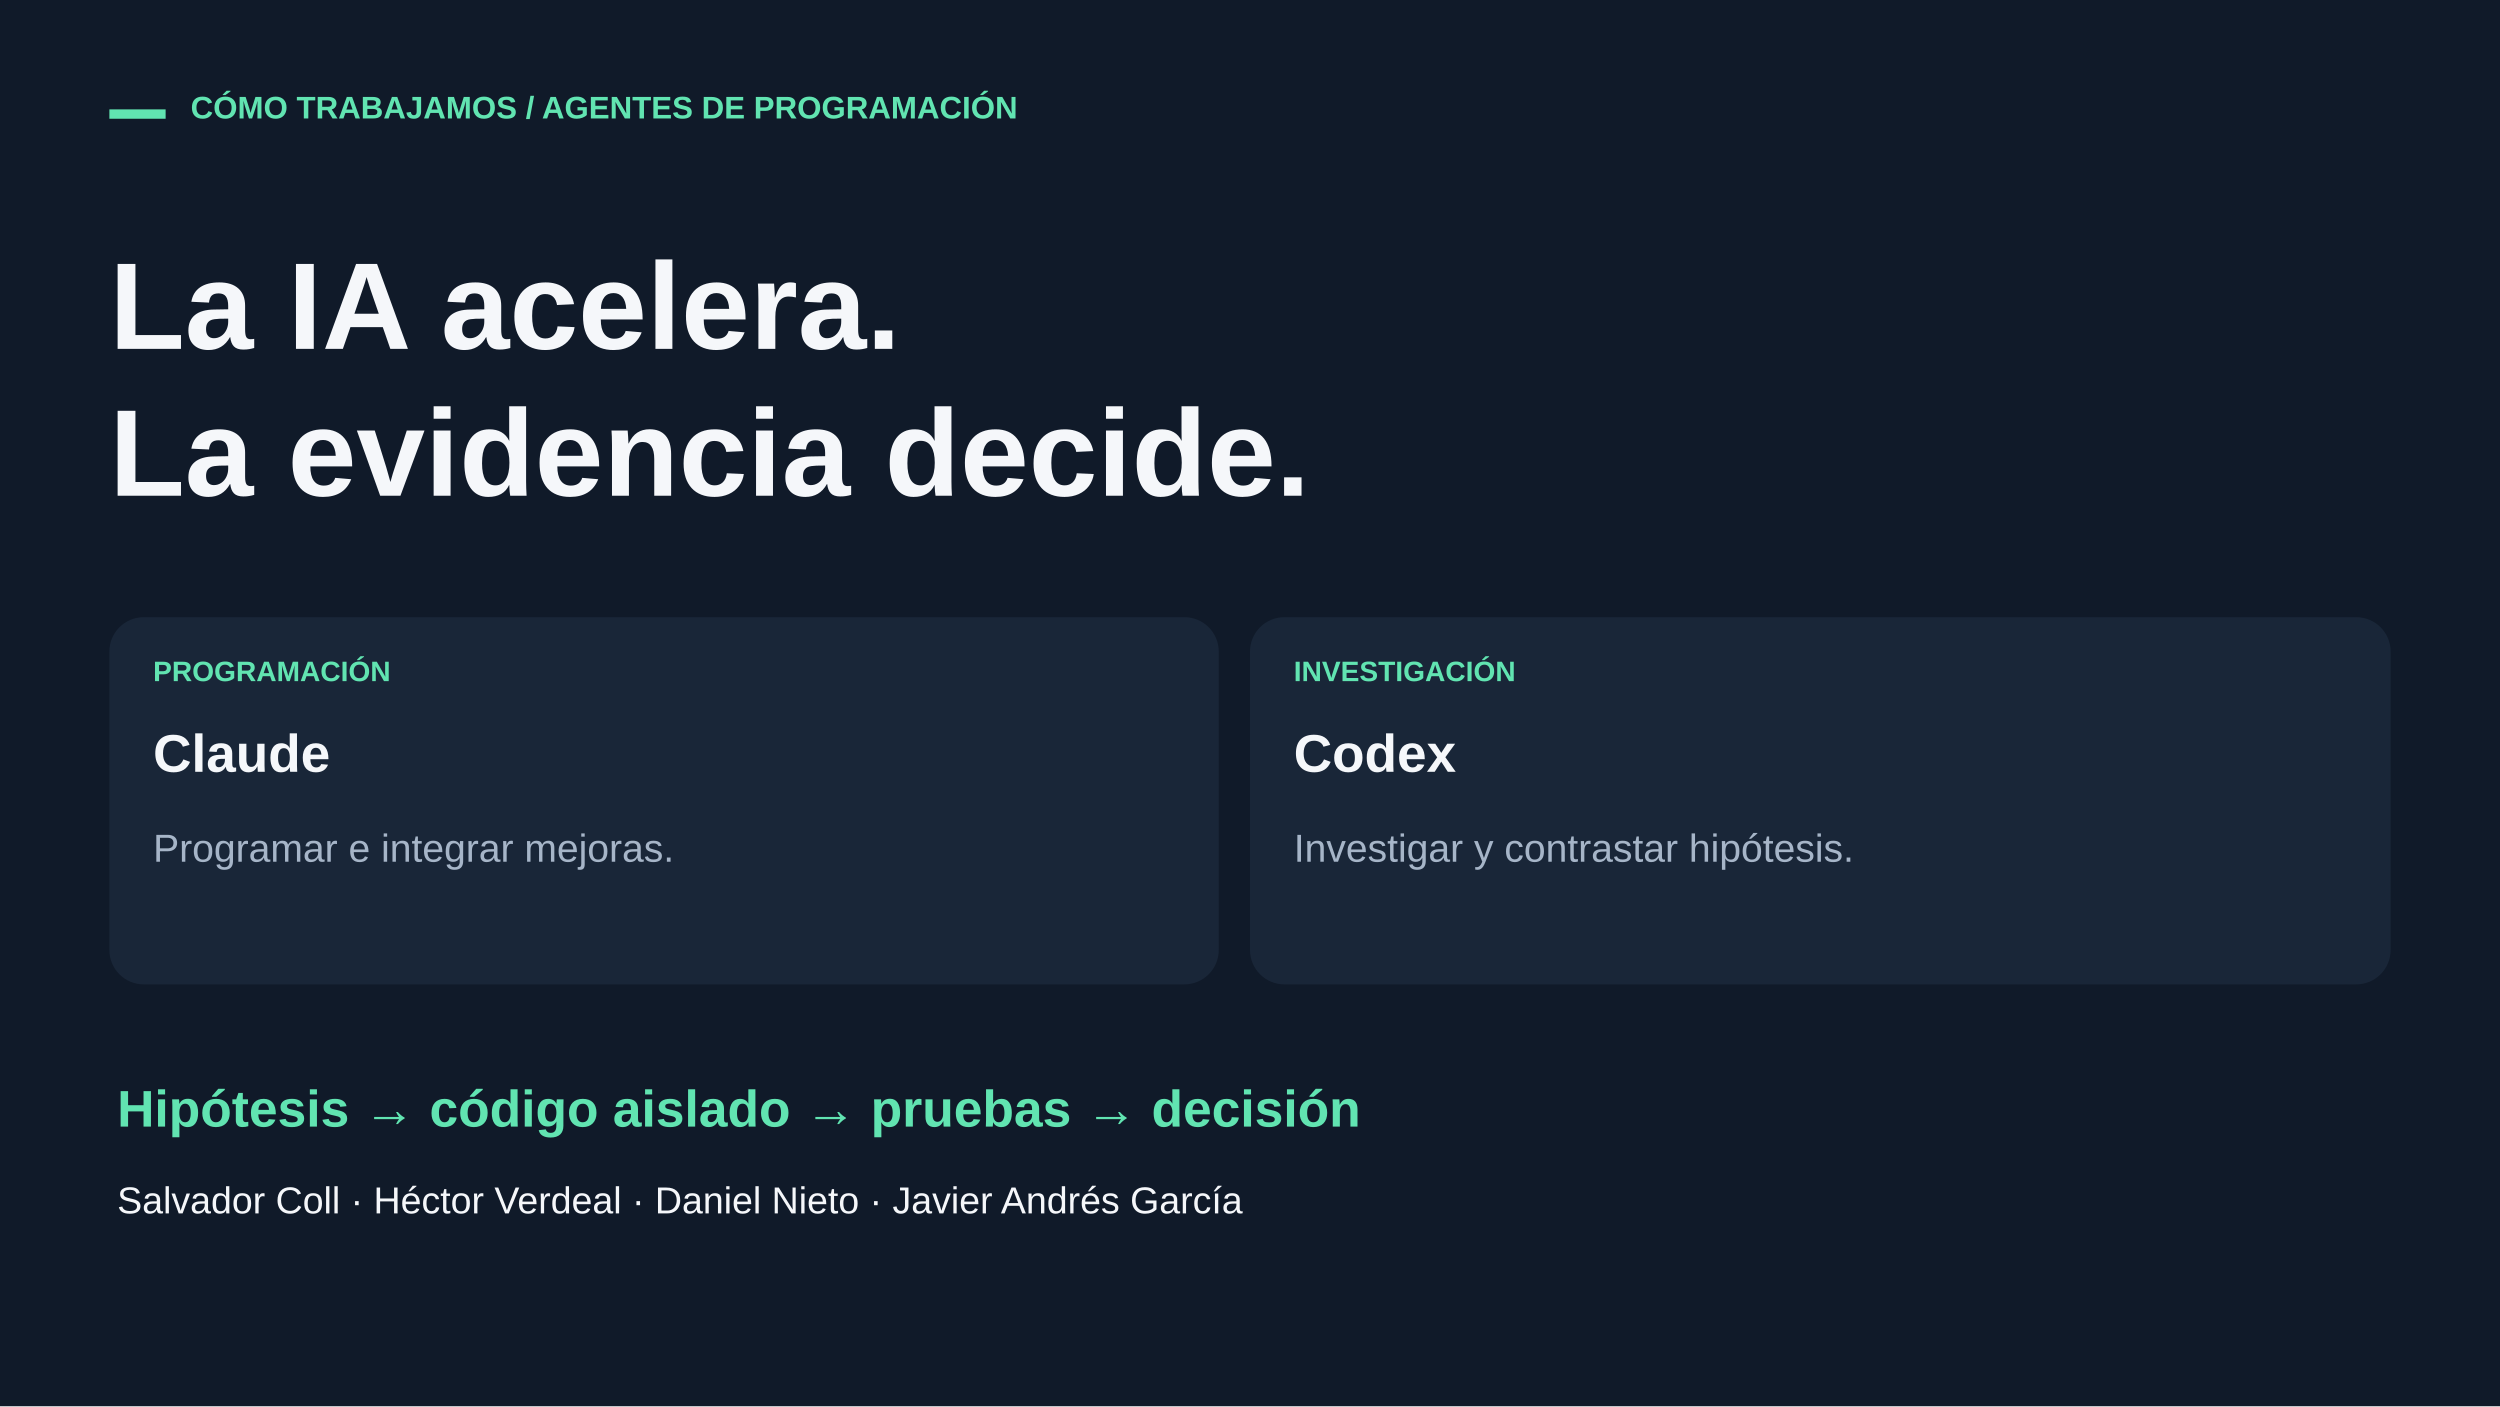
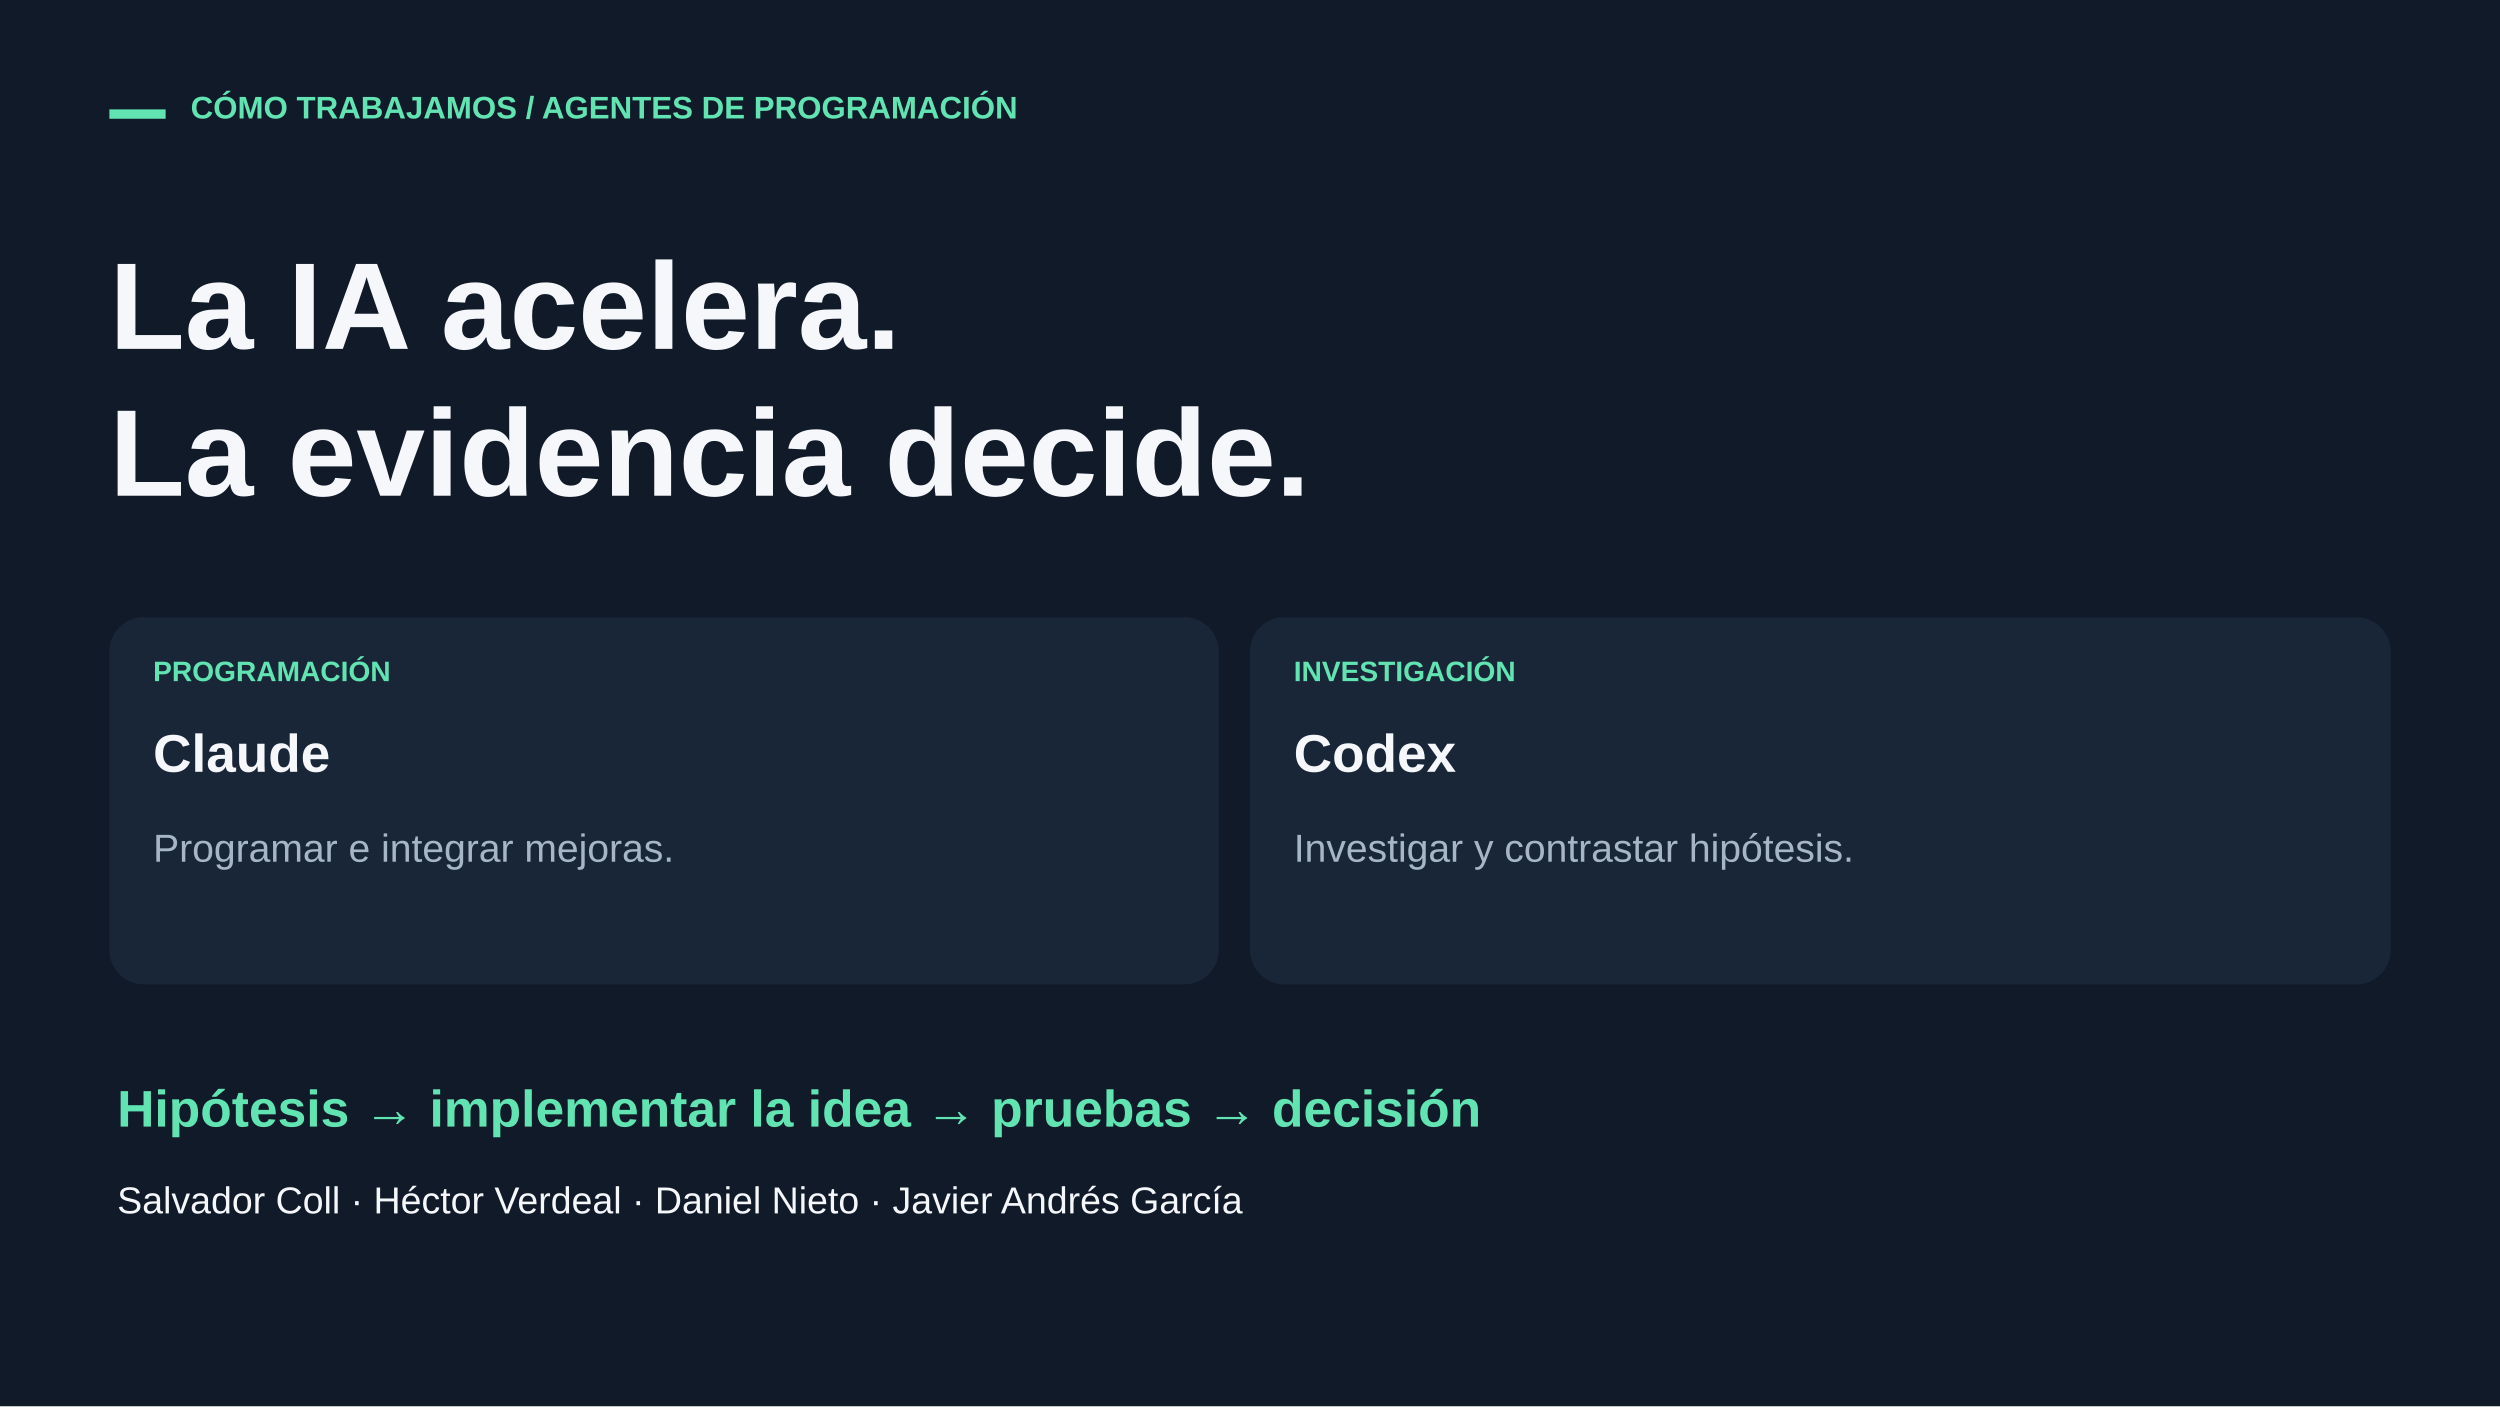
<svg xmlns="http://www.w3.org/2000/svg" viewBox="0 0 1600 900" role="img" aria-label="La IA acelera. La evidencia decide.">
  <rect x="0" y="0" width="1600" height="900" rx="0" fill="#101A29" />
  <rect x="70" y="70" width="36" height="6" rx="0" fill="#61E4B1" />
  <text fill="#61E4B1" font-family="Arial, sans-serif" font-size="20" font-weight="700">
    <tspan x="122" y="75.8">CÓMO TRABAJAMOS / AGENTES DE PROGRAMACIÓN</tspan>
  </text>
  <text fill="#F5F7FA" font-family="Arial, sans-serif" font-size="79" font-weight="700">
    <tspan x="70" y="223.26">La IA acelera.</tspan>
    <tspan x="70" y="317.27">La evidencia decide.</tspan>
  </text>
  <rect x="70" y="395" width="710" height="235" rx="22" fill="#192638" />
  <text fill="#61E4B1" font-family="Arial, sans-serif" font-size="18" font-weight="700">
    <tspan x="98" y="435.92">PROGRAMACIÓN</tspan>
  </text>
  <text fill="#F5F7FA" font-family="Arial, sans-serif" font-size="34" font-weight="700">
    <tspan x="98" y="493.96">Claude</tspan>
  </text>
  <text fill="#A6B5C8" font-family="Arial, sans-serif" font-size="25" font-weight="400">
    <tspan x="98" y="551.5">Programar e integrar mejoras.</tspan>
  </text>
  <rect x="800" y="395" width="730" height="235" rx="22" fill="#192638" />
  <text fill="#61E4B1" font-family="Arial, sans-serif" font-size="18" font-weight="700">
    <tspan x="828" y="435.92">INVESTIGACIÓN</tspan>
  </text>
  <text fill="#F5F7FA" font-family="Arial, sans-serif" font-size="34" font-weight="700">
    <tspan x="828" y="493.96">Codex</tspan>
  </text>
  <text fill="#A6B5C8" font-family="Arial, sans-serif" font-size="25" font-weight="400">
    <tspan x="828" y="551.5">Investigar y contrastar hipótesis.</tspan>
  </text>
  <text fill="#61E4B1" font-family="Arial, sans-serif" font-size="33" font-weight="700">
-     <tspan x="75" y="721.02">Hipótesis → código aislado → pruebas → decisión</tspan>
+     <tspan x="75" y="721.02">Hipótesis → implementar la idea → pruebas → decisión</tspan>
  </text>
  <text fill="#F5F7FA" font-family="Arial, sans-serif" font-size="24" font-weight="400">
    <tspan x="75" y="776.56">Salvador Coll · Héctor Verdeal · Daniel Nieto · Javier Andrés García</tspan>
  </text>
</svg>
